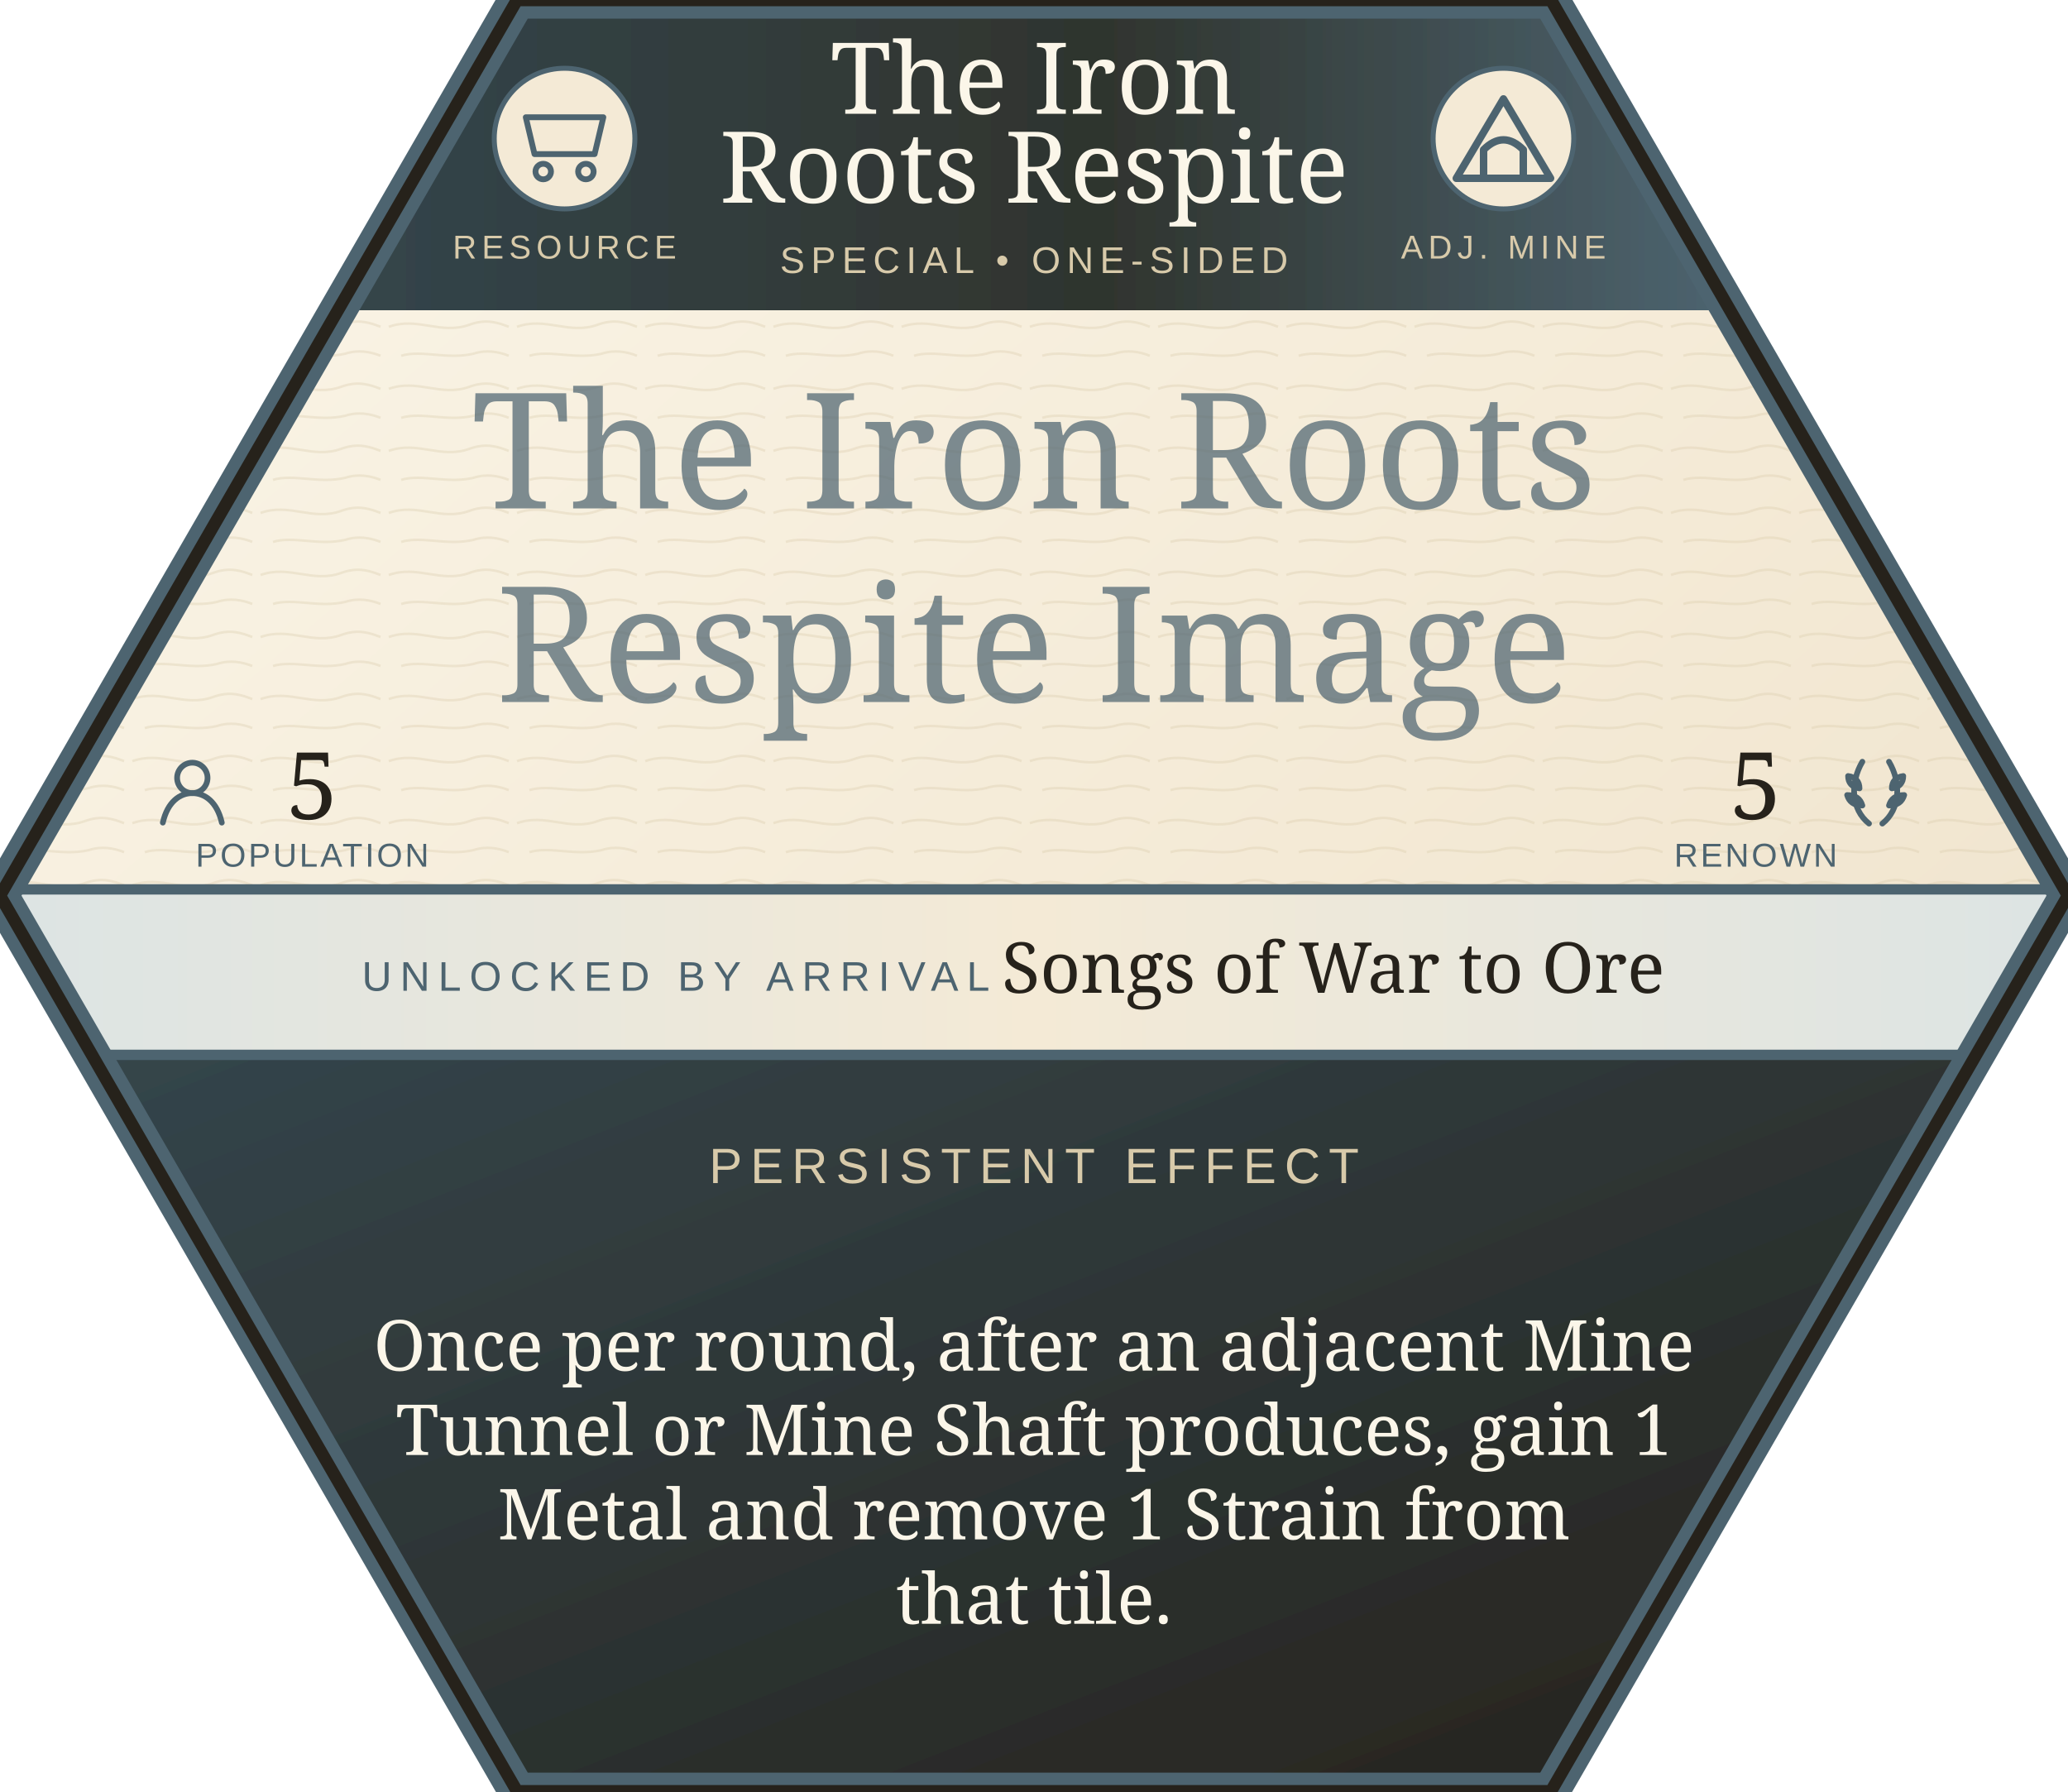
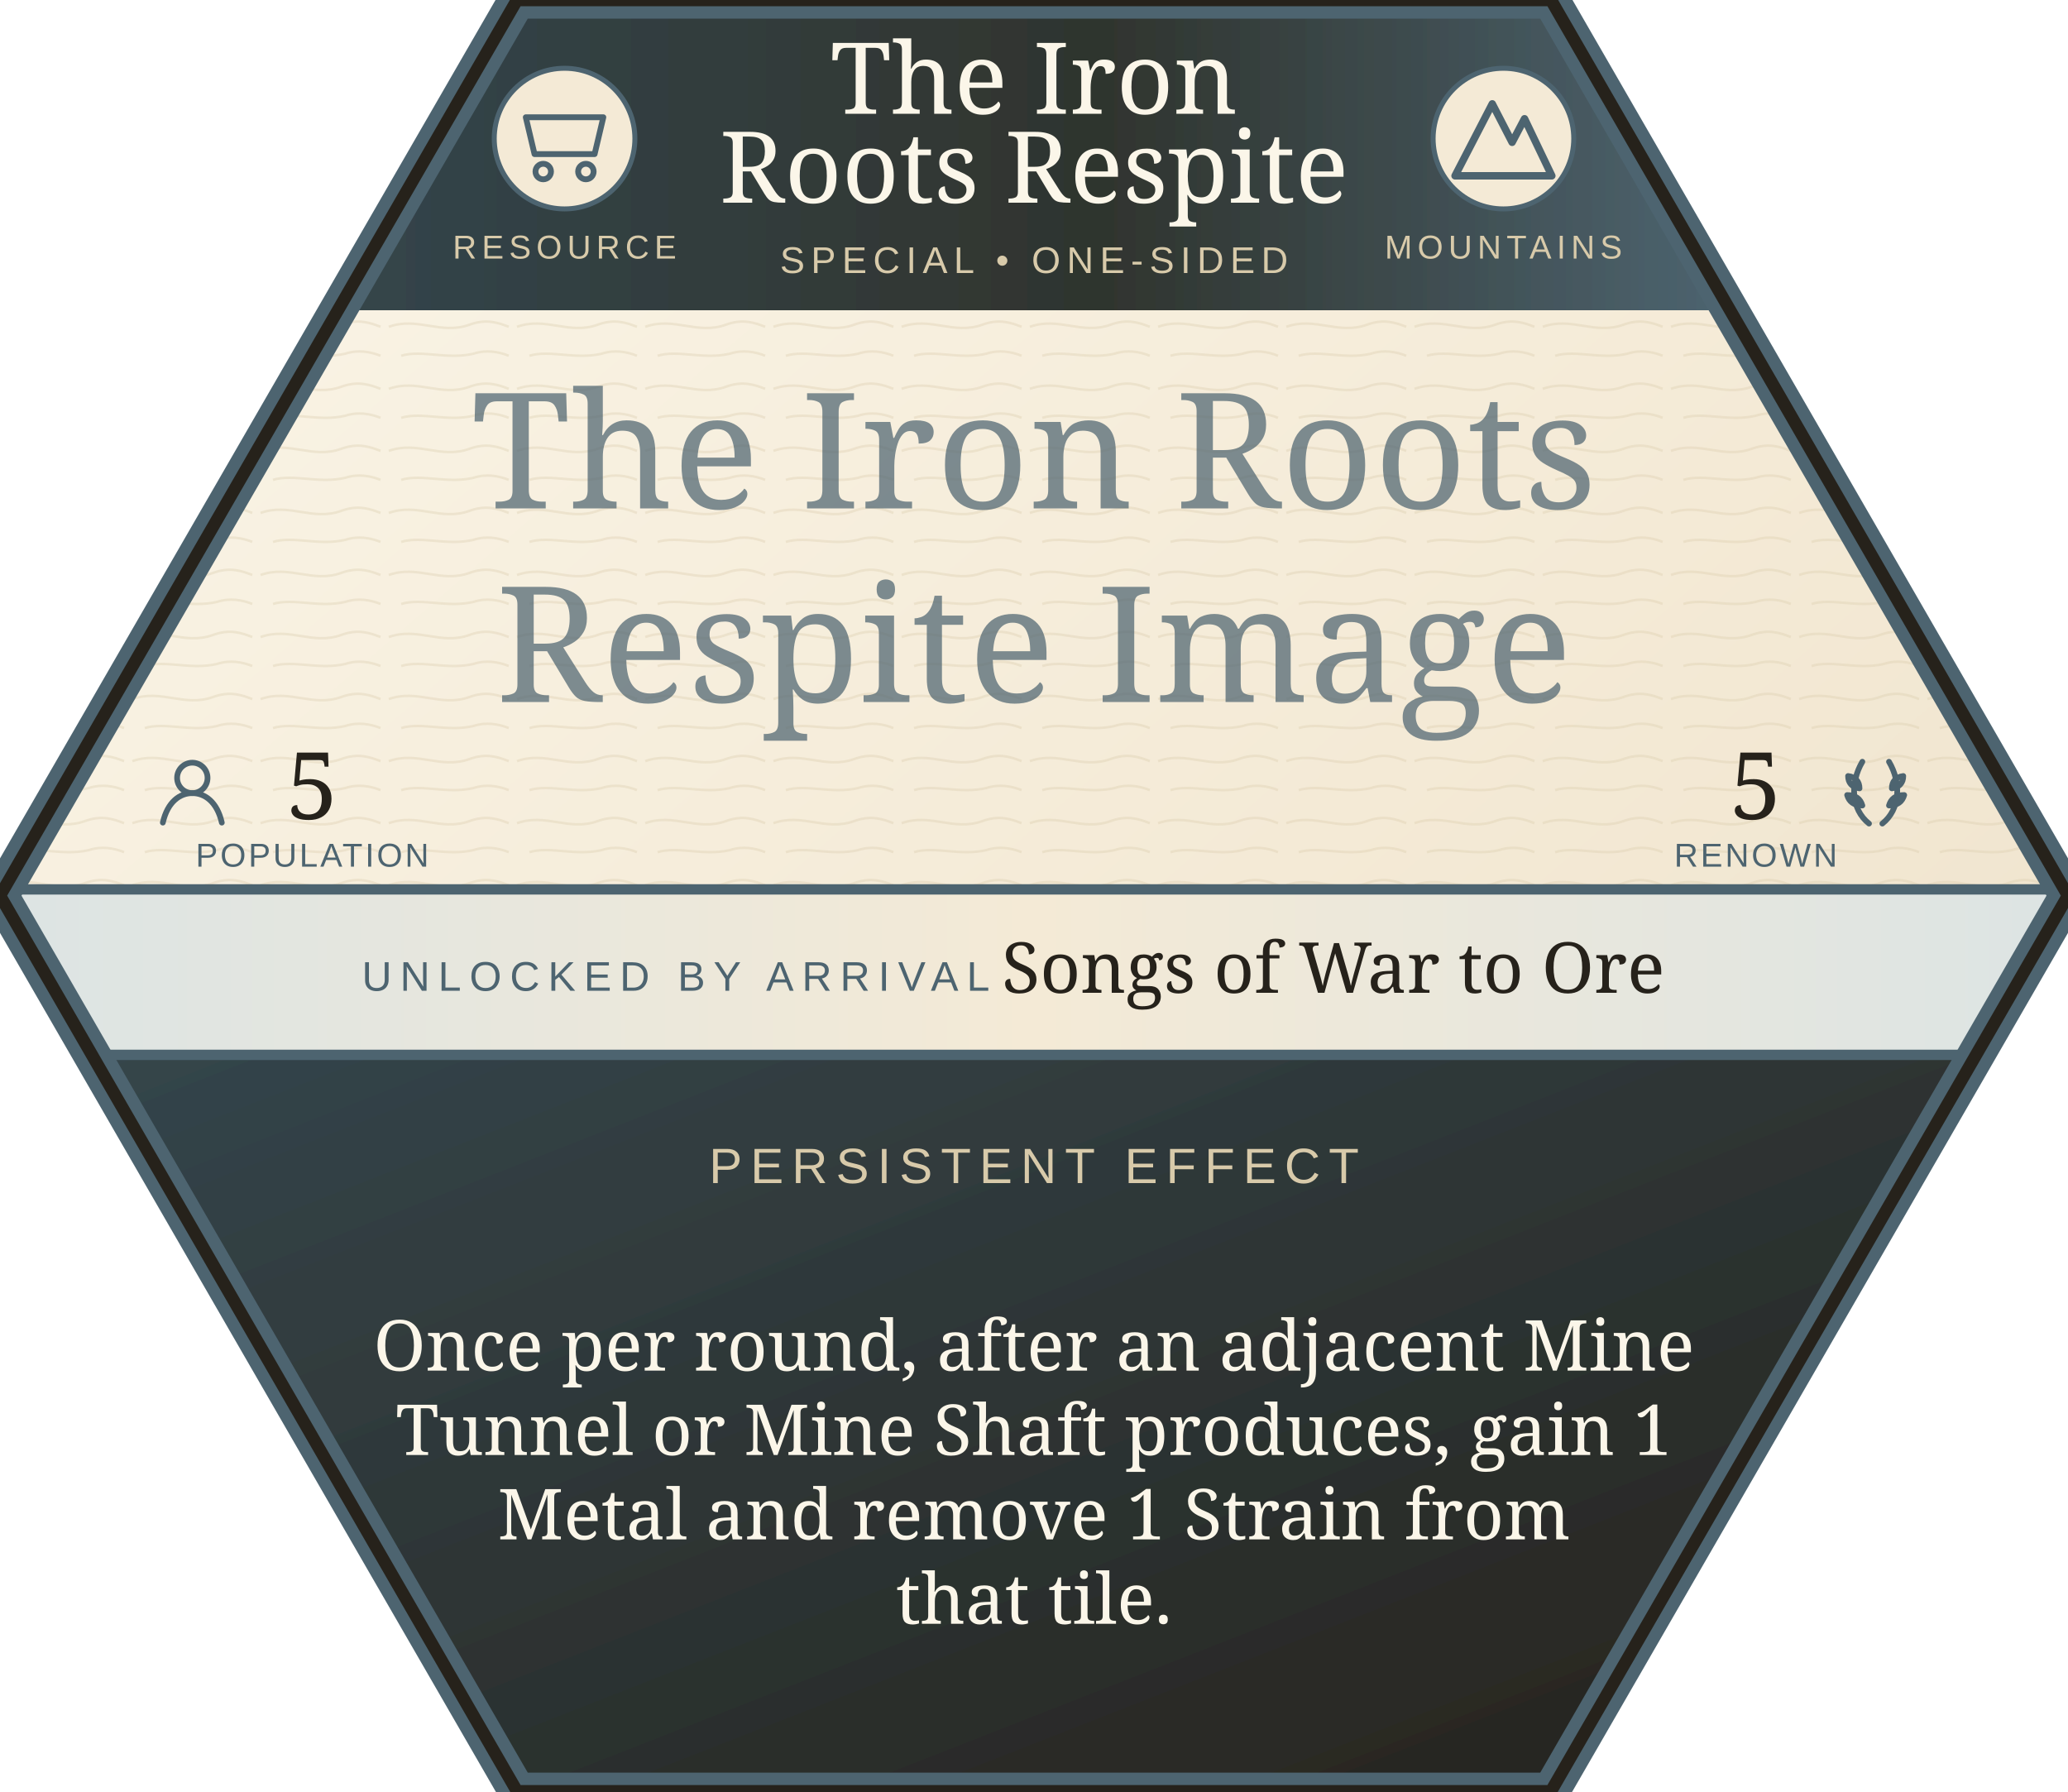
<svg xmlns="http://www.w3.org/2000/svg" data-template-version="1.13" data-source-id="special_the_iron_roots_respite" data-kind="special" data-face="one-sided" data-footprint="single" data-size-hexes="1" width="60mm" height="51.962mm" viewBox="0 0 1000 866.025" role="img" aria-labelledby="title desc">
  <defs>
    <clipPath id="trim-clip">
      <path d="M250 0H750L1000 433.013 750 866.025H250L0 433.013Z" />
    </clipPath>
    <clipPath id="artwork-clip">
      <path d="M163 150H837L998.261 430H1.739Z" />
    </clipPath>
    <linearGradient id="paper" x1="0" y1="0" x2="1" y2="1">
      <stop offset="0" stop-color="#fbf6e9" />
      <stop offset=".55" stop-color="#f4ead6" />
      <stop offset="1" stop-color="#ede0c8" />
    </linearGradient>
    <linearGradient id="header" x1="0" y1="0" x2="1" y2="0">
      <stop offset="0" stop-color="#34454b" />
      <stop offset=".55" stop-color="#2f342e" />
      <stop offset="1" stop-color="#4d6470" />
    </linearGradient>
    <linearGradient id="unlock" x1="0" y1="0" x2="1" y2="0">
      <stop offset="0" stop-color="#dce4e4" />
      <stop offset=".5" stop-color="#f4ead6" />
      <stop offset="1" stop-color="#dce4e4" />
    </linearGradient>
    <linearGradient id="rules" x1="0" y1="0" x2="1" y2="1">
      <stop offset="0" stop-color="#34454b" />
      <stop offset="1" stop-color="#26221b" />
    </linearGradient>
    <pattern id="paper-fibres" width="62" height="30" patternUnits="userSpaceOnUse">
      <path d="M2 8c14-5 25 4 39-1 8-3 14-1 19 1M8 22c10-3 22 2 35-1 6-2 12-1 17 1" fill="none" stroke="#d8caaa" stroke-width="1.2" opacity=".34" />
    </pattern>
    <filter id="soft-shadow" x="-12%" y="-12%" width="124%" height="128%">
      <feDropShadow dx="0" dy="7" stdDeviation="7" flood-color="#151711" flood-opacity=".24" />
    </filter>
    <symbol id="icon-category-placeholder" viewBox="0 0 100 100">
      <path d="M24 74 68 30M33 20l47 47M24 74l-8 10 10-8M68 30l12-10M33 20l-9-7-11 11 7 9M80 67l7 9-11 11-9-7" />
    </symbol>
    <symbol id="icon-population" viewBox="0 0 100 100">
      <circle cx="50" cy="35" r="16" />
      <path d="M19 82c5-22 18-31 31-31s26 9 31 31" />
    </symbol>
    <symbol id="icon-renown" viewBox="0 0 100 100">
      <path d="M43 83C24 68 23 40 36 18M57 83c19-15 20-43 7-65" />
      <path d="M36 64C27 64 22 60 20 53c9 0 14 4 16 11ZM33 46C25 45 21 40 21 33c8 1 12 6 12 13ZM64 64c9 0 14-4 16-11-9 0-14 4-16 11ZM67 46c8-1 12-6 12-13-8 1-12 6-12 13Z" />
    </symbol>
    <style>
      @font-face{font-family:Almendra;src:url('../../../src/assets/fonts/almendra-latin-regular.woff2') format('woff2');font-weight:400}
      @font-face{font-family:Alegreya;src:url('../../../src/assets/fonts/alegreya-latin-variable.woff2') format('woff2');font-weight:400 500}
      @font-face{font-family:'Alegreya Sans';src:url('../../../src/assets/fonts/alegreya-sans-latin-medium.woff2') format('woff2');font-weight:500}
      text{font-family:Alegreya,Georgia,serif;fill:#26221b}.title{font-family:Almendra,Georgia,serif;font-size:46px;fill:#fbf6e9}.title.second{font-size:43px}
      .side,.corner,.score-label,.unlock-label,.kicker{font-family:'Alegreya Sans',Arial,sans-serif;font-weight:500;letter-spacing:4px}
      .side{font-size:18px;fill:#d8caaa;letter-spacing:3px}.corner{font-size:16px;fill:#d8caaa;letter-spacing:2.5px}.score-value{font-size:45px}.score-label{font-size:16px;fill:#4d6470;letter-spacing:1.2px}
      .unlock-label{font-size:20px;fill:#4d6470}.unlock-name{font-family:Almendra,Georgia,serif;font-size:34px}.kicker{font-size:24px;fill:#d8caaa}
      .rules-copy{font-size:34px;fill:#fbf6e9}.artwork-placeholder{font-family:Almendra,Georgia,serif;fill:#4d6470;opacity:.72}.icon-dark,.score-icon{fill:none;stroke:#4d6470;stroke-width:6;stroke-linecap:round;stroke-linejoin:round}
    </style>
    <symbol id="icon-placement-any-land" viewBox="0 0 100 100">
      <path d="M50 10 84 30v40L50 90 16 70V30Z" />
    </symbol>
    <symbol id="icon-placement-terrain-grasslands" viewBox="0 0 100 100">
      <path d="M14 80h72M34 76c0-21-5-35-14-45M50 76V19M66 76c0-18 6-32 17-43" />
    </symbol>
    <symbol id="icon-placement-terrain-water" viewBox="0 0 100 100">
      <path d="M12 32c12-12 24-12 36 0s24 12 40 0M12 52c12-12 24-12 36 0s24 12 40 0M12 72c12-12 24-12 36 0s24 12 40 0" />
    </symbol>
    <symbol id="icon-placement-terrain-woodland" viewBox="0 0 100 100">
      <path d="m50 12-24 34h14L22 69h20v18h16V69h20L60 46h14Z" />
    </symbol>
    <symbol id="icon-placement-terrain-mountains" viewBox="0 0 100 100">
      <path d="m11 80 30-58 16 31 10-19 22 46Z" />
    </symbol>
    <symbol id="icon-placement-terrain-heaths" viewBox="0 0 100 100">
      <path d="M14 80h72M30 76V38M50 76V26M70 76V45" />
      <circle cx="30" cy="32" r="5" />
      <circle cx="50" cy="20" r="5" />
      <circle cx="70" cy="39" r="5" />
    </symbol>
    <symbol id="icon-placement-terrain-arable" viewBox="0 0 100 100">
      <path d="M50 86V14M50 32c-13 0-21-6-23-17 13-1 21 5 23 17ZM50 47c13 0 21-6 23-17-13-1-21 5-23 17ZM50 61c-13 0-21-6-23-17 13-1 21 5 23 17ZM50 76c13 0 21-6 23-17-13-1-21 5-23 17Z" />
    </symbol>
    <symbol id="icon-placement-terrain-ruins" viewBox="0 0 100 100">
      <path d="M14 82h72M26 76V32h18v44M58 76V44h18v32M22 32h26M54 44h26" />
    </symbol>
    <symbol id="icon-placement-standard-land" viewBox="0 0 100 100" />
    <symbol id="icon-placement-adjacent-water" viewBox="0 0 100 100">
      <path d="M18 17h24l12 21h24l12 21-12 21H54L42 59H18L6 38ZM54 38 42 59" />
      <path d="M51 54c5-5 10-5 15 0s10 5 16 0M51 65c5-5 10-5 15 0s10 5 16 0" />
    </symbol>
    <symbol id="icon-placement-adjacent-ruins" viewBox="0 0 100 100">
      <path d="M18 17h24l12 21h24l12 21-12 21H54L42 59H18L6 38ZM54 38 42 59" />
      <path d="M53 70h27M58 67V52h7v15M70 67V57h7v10" />
    </symbol>
    <symbol id="icon-placement-category-resource" viewBox="-64 -64 128 128">
      <path d="M-40-22h80l-9 38h-62Z" />
      <circle cx="-22" cy="34" r="8" />
      <circle cx="22" cy="34" r="8" />
    </symbol>
    <symbol id="icon-placement-category-housing" viewBox="-64 -64 128 128">
      <path d="M-46-6 0-44 46-6M-34-15V40H34V-15" />
    </symbol>
    <symbol id="icon-placement-category-crafting" viewBox="-64 -64 128 128">
      <g transform="rotate(-38)">
        <rect x="-38" y="-34" width="76" height="28" rx="5" />
        <path d="M0-6V48" />
      </g>
    </symbol>
    <symbol id="icon-placement-category-merchant" viewBox="-64 -64 128 128">
      <path d="M0-44V42M-38-27H38M-20 44H20" />
      <path d="M-30-27-44 8M-30-27-16 8M30-27 16 8M30-27 44 8" />
      <path d="M-48 8h36l-5 10h-26ZM12 8h36l-5 10H17Z" />
    </symbol>
    <symbol id="icon-placement-category-social" viewBox="-64 -64 128 128">
      <path d="M0 28C-23 14-18-7-4-38c3 18 14 19 18 2 19 22 18 48-14 64Z" />
      <path d="M-34 43 30 25M30 43-34 25" />
    </symbol>
    <symbol id="icon-placement-category-wellbeing" viewBox="-64 -64 128 128">
      <circle cx="0" cy="0" r="27" />
      <path d="M38 0h16M26.87 26.87l11.31 11.31M0 38v16M-26.87 26.87l-11.31 11.31M-38 0h-16M-26.87-26.87l-11.31-11.31M0-38v-16M26.87-26.87l11.31-11.31" />
    </symbol>
    <symbol id="icon-placement-category-travel" viewBox="-64 -64 128 128">
      <circle cx="0" cy="0" r="45" />
      <circle cx="0" cy="0" r="8" />
      <path d="M0 0h37M0 0l26.16 26.16M0 0v37M0 0l-26.16 26.16M0 0h-37M0 0l-26.16-26.16M0 0v-37M0 0l26.16-26.16" />
    </symbol>
    <symbol id="icon-placement-category-housing-wellbeing" viewBox="0 0 100 100">
      <path d="m8 58 24-20 24 20M14 53v29h36V53" />
      <circle cx="75" cy="30" r="11" />
      <path d="M75 12v6M75 42v6M57 30h6M87 30h6" />
    </symbol>
    <symbol id="icon-placement-named-lumber" viewBox="0 0 100 100">
      <circle cx="50" cy="51" r="31" />
      <circle cx="50" cy="51" r="18" />
      <path d="m50 33-7 9 8 8-6 10 7 9-2 13" />
    </symbol>
    <symbol id="icon-placement-named-mine" viewBox="0 0 100 100">
      <path d="m12 82 38-64 38 64Z" />
      <path d="M34 82V59Q50 43 66 59V82" />
    </symbol>
    <symbol id="icon-placement-named-gathering" viewBox="-64 -64 128 128">
      <path d="M-40-22h80l-9 38h-62Z" />
      <circle cx="-22" cy="34" r="8" />
      <circle cx="22" cy="34" r="8" />
    </symbol>
    <symbol id="icon-placement-named-farm" viewBox="0 0 100 100">
      <path d="M50 87V14M50 34c-14 0-22-7-24-18 14-1 22 5 24 18ZM50 50c14 0 22-7 24-18-14-1-22 5-24 18ZM50 65c-14 0-22-7-24-18 14-1 22 5 24 18ZM50 80c14 0 22-7 24-18-14-1-22 5-24 18Z" />
    </symbol>
    <symbol id="icon-placement-named-dig-site" viewBox="0 0 100 100">
      <path d="M40 17h20M50 17v43" />
      <path d="M36 60h28L58 84H42Z" />
    </symbol>
    <symbol id="icon-placement-rule" viewBox="0 0 100 100">
      <path d="M50 89S20 62 20 39a30 30 0 0 1 60 0c0 23-30 50-30 50Z" />
      <circle cx="50" cy="39" r="10" />
    </symbol>
  </defs>
  <g id="background" filter="url(#soft-shadow)" clip-path="url(#trim-clip)">
    <rect width="1000" height="866.025" fill="url(#paper)" />
    <rect width="1000" height="866.025" fill="url(#paper-fibres)" />
    <path d="M250 0H750L837 150H163Z" fill="url(#header)" />
    <path d="M1.739 430H998.261L955.551 510H44.449Z" fill="url(#unlock)" />
    <path d="M44.449 510H955.551L750 866.025H250Z" fill="url(#rules)" />
  </g>
  <g id="artwork" clip-path="url(#artwork-clip)">
    <text class="artwork-placeholder" data-field="artwork-image-1" x="500" y="245.82" text-anchor="middle" style="font-size:78px" data-safe-width="640.37">The Iron Roots</text>
    <text class="artwork-placeholder" data-field="artwork-image-2" x="500" y="339.42" text-anchor="middle" style="font-size:78px" data-safe-width="748.19">Respite Image</text>
  </g>
  <g id="structure">
    <path d="M1.739 430H998.261M44.449 510H955.551" fill="none" stroke="#4d6470" stroke-width="5" />
  </g>
  <g id="content">
    <circle cx="273" cy="67" r="34" fill="#f4ead6" stroke="#4d6470" stroke-width="2.4" />
    <g class="icon-dark" data-tile-type-icon="category-resource" data-tile-type="resource" data-tile-type-glyph="gathering-cart" transform="translate(243 37) scale(.6)">
      <use href="#icon-placement-category-resource" width="100" height="100" />
    </g>
    <text class="corner" data-field="category-label-1" x="273" y="125" text-anchor="middle" style="font-size:16px" data-safe-x1="177" data-safe-x2="369">RESOURCE</text>
    <circle cx="727" cy="67" r="34" fill="#f4ead6" stroke="#4d6470" stroke-width="2.4" />
-     <g class="icon-dark" data-placement-icon="named-mine" data-placement-kind="adjacent-named-tile" transform="translate(697 37) scale(.6)">
-       <use href="#icon-placement-named-mine" width="100" height="100" />
-     </g>
-     <text class="corner" data-field="requirement-label-1" x="727" y="125" text-anchor="middle" style="font-size:16px" data-safe-x1="631" data-safe-x2="823">ADJ. MINE</text>
+     <g class="icon-dark" data-placement-icon="terrain-mountains" data-placement-kind="terrain" transform="translate(697 37) scale(.6)">
+       <use href="#icon-placement-terrain-mountains" width="100" height="100" />
+     </g>
+     <text class="corner" data-field="requirement-label-1" x="727" y="125" text-anchor="middle" style="font-size:16px" data-safe-x1="631" data-safe-x2="823">MOUNTAINS</text>
    <text class="title" data-field="tile-name-line-1" x="500" y="55" text-anchor="middle" style="font-size:48px" data-safe-x1="320" data-safe-x2="680">The Iron</text>
    <text class="title" data-field="tile-name-line-2" x="500" y="98" text-anchor="middle" style="font-size:48px" data-safe-x1="320" data-safe-x2="680">Roots Respite</text>
    <text class="side" x="500" y="132" text-anchor="middle">SPECIAL • ONE-SIDED</text>
    <g data-field="population" transform="translate(93 383)">
      <g class="score-icon" transform="translate(-23 -23) scale(.46)">
        <use href="#icon-population" width="100" height="100" />
      </g>
      <text class="score-value" x="58" y="13" text-anchor="middle">5</text>
      <text class="score-label" x="58" y="36" text-anchor="middle">POPULATION</text>
    </g>
    <g data-field="renown" transform="translate(907 383)">
      <g class="score-icon" transform="translate(-23 -23) scale(.46)">
        <use href="#icon-renown" width="100" height="100" />
      </g>
      <text class="score-value" x="-58" y="13" text-anchor="middle">5</text>
      <text class="score-label" x="-58" y="36" text-anchor="middle">RENOWN</text>
    </g>
    <text class="unlock-label" x="175" y="479">UNLOCKED BY ARRIVAL</text>
    <text class="unlock-name" data-field="arrival-name" x="805" y="480" text-anchor="end" style="font-size:34px" data-safe-x1="385" data-safe-x2="820">Songs of War to Ore</text>
    <text class="kicker" data-field="effect-type" x="500" y="572" text-anchor="middle">PERSISTENT EFFECT</text>
    <text class="rules-copy" data-field="effect-line-1" x="500" y="662.66" text-anchor="middle" style="font-size:34px" data-safe-width="634.83">Once per round, after an adjacent Mine</text>
    <text class="rules-copy" data-field="effect-line-2" x="500" y="703.46" text-anchor="middle" style="font-size:34px" data-safe-width="587.71">Tunnel or Mine Shaft produces, gain 1</text>
    <text class="rules-copy" data-field="effect-line-3" x="500" y="744.26" text-anchor="middle" style="font-size:34px" data-safe-width="540.60">Metal and remove 1 Strain from</text>
    <text class="rules-copy" data-field="effect-line-4" x="500" y="785.06" text-anchor="middle" style="font-size:34px" data-safe-width="493.49">that tile.</text>
  </g>
  <g id="trim">
    <path d="M250 0H750L1000 433.013 750 866.025H250L0 433.013Z" fill="none" stroke="#4d6470" stroke-width="18" stroke-linejoin="round" />
    <path d="M250 0H750L1000 433.013 750 866.025H250L0 433.013Z" fill="none" stroke="#26221b" stroke-width="6" stroke-linejoin="round" />
  </g>
</svg>
